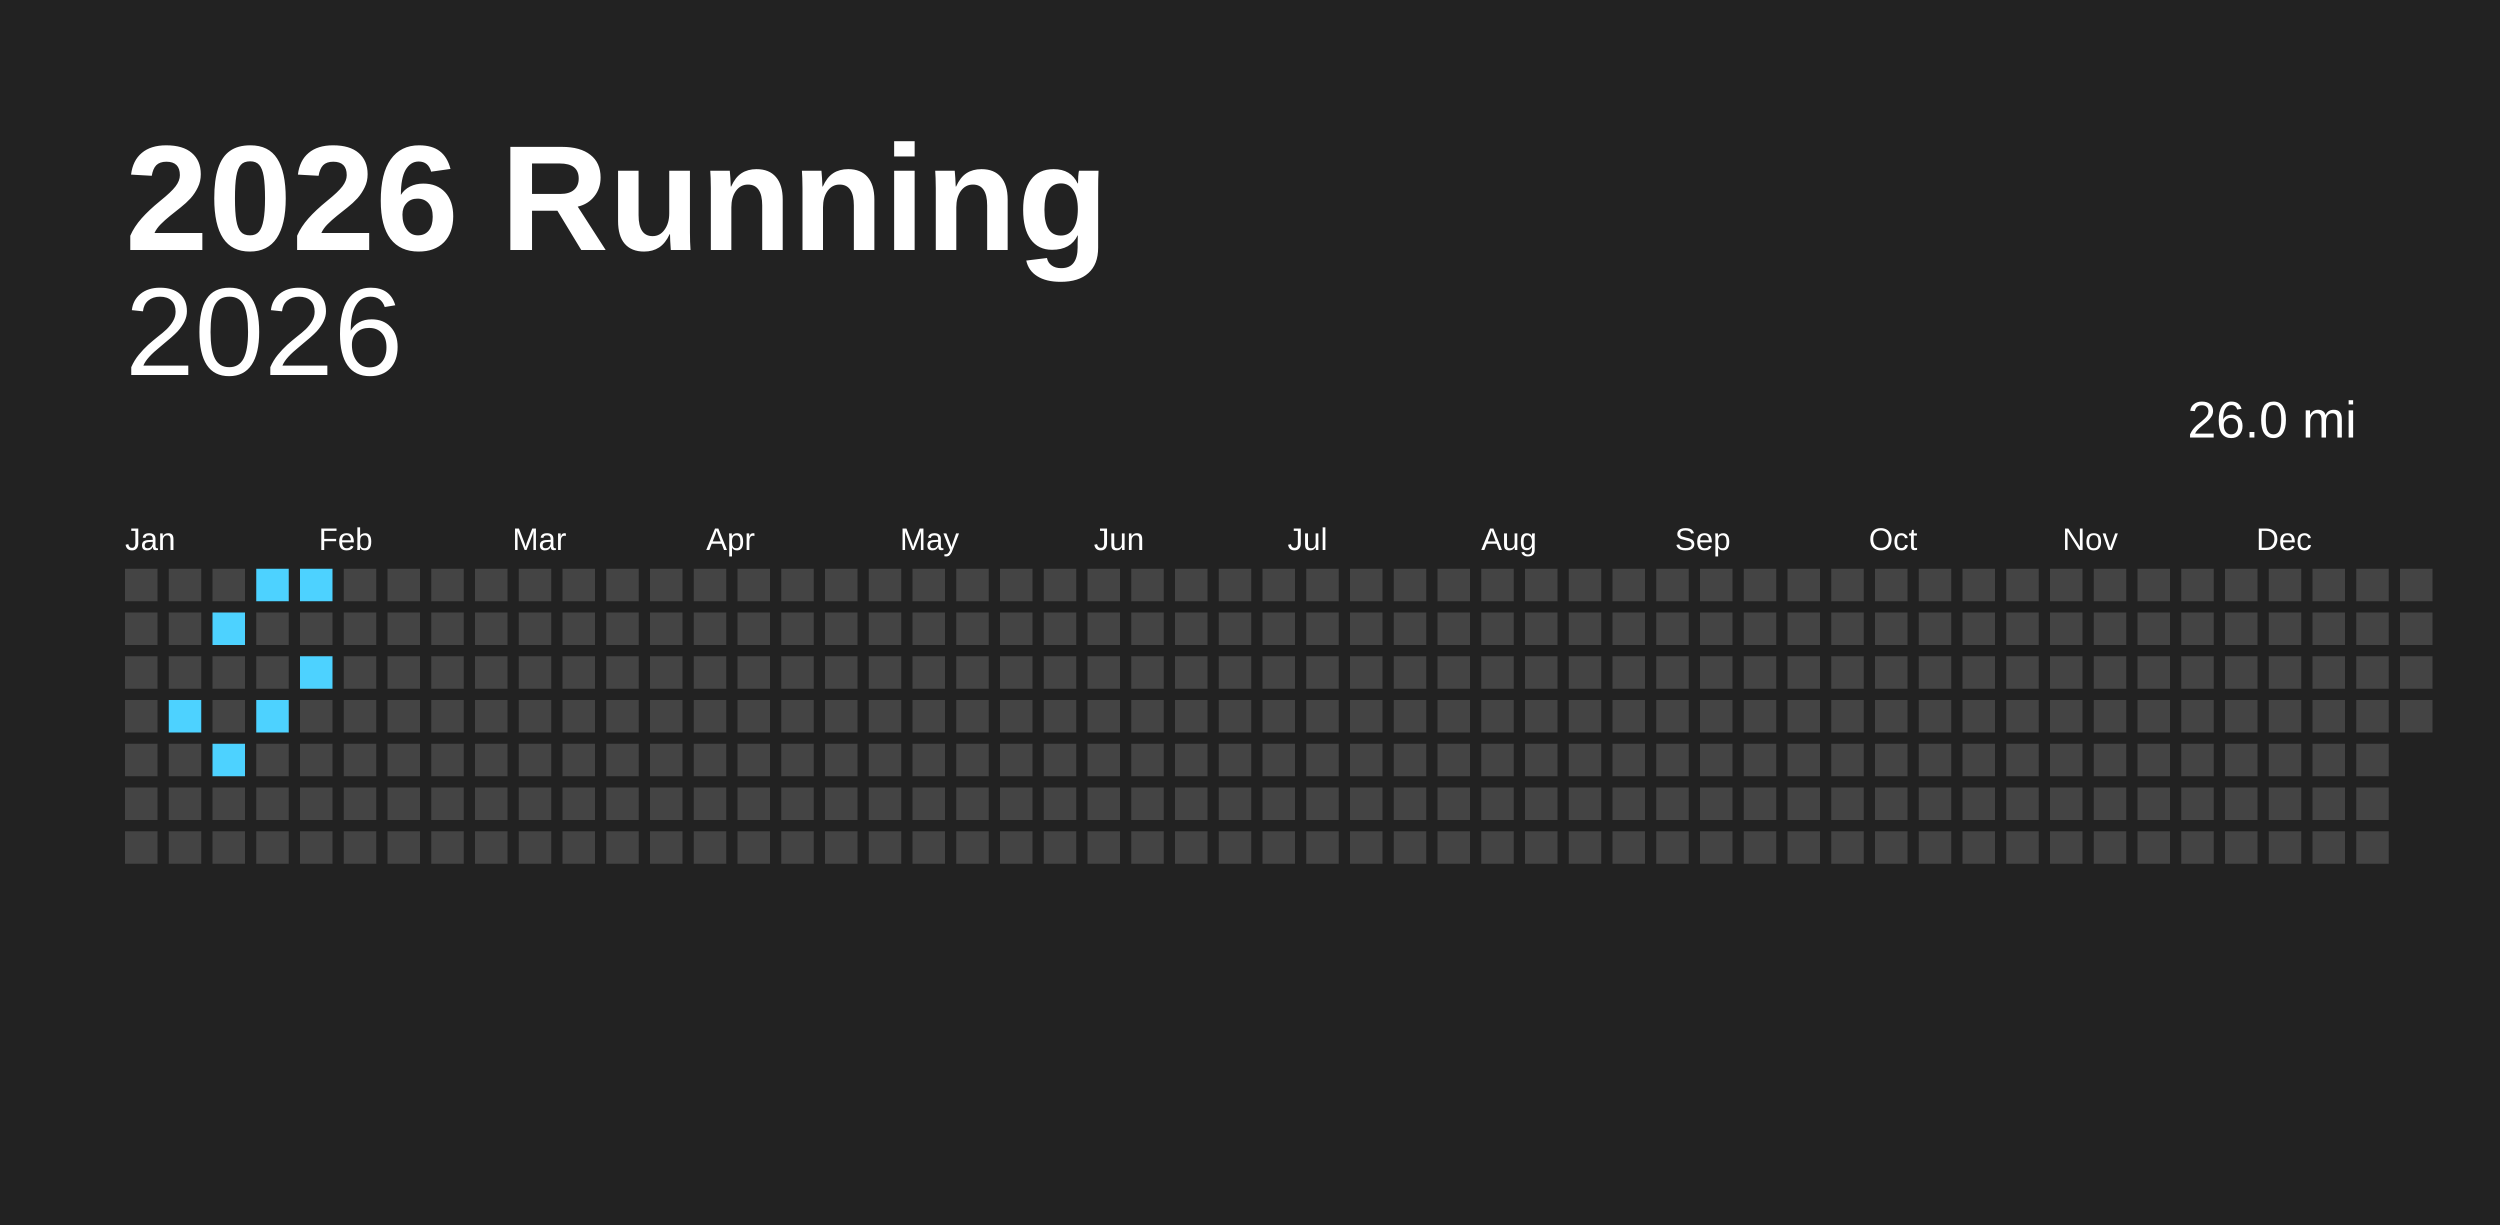
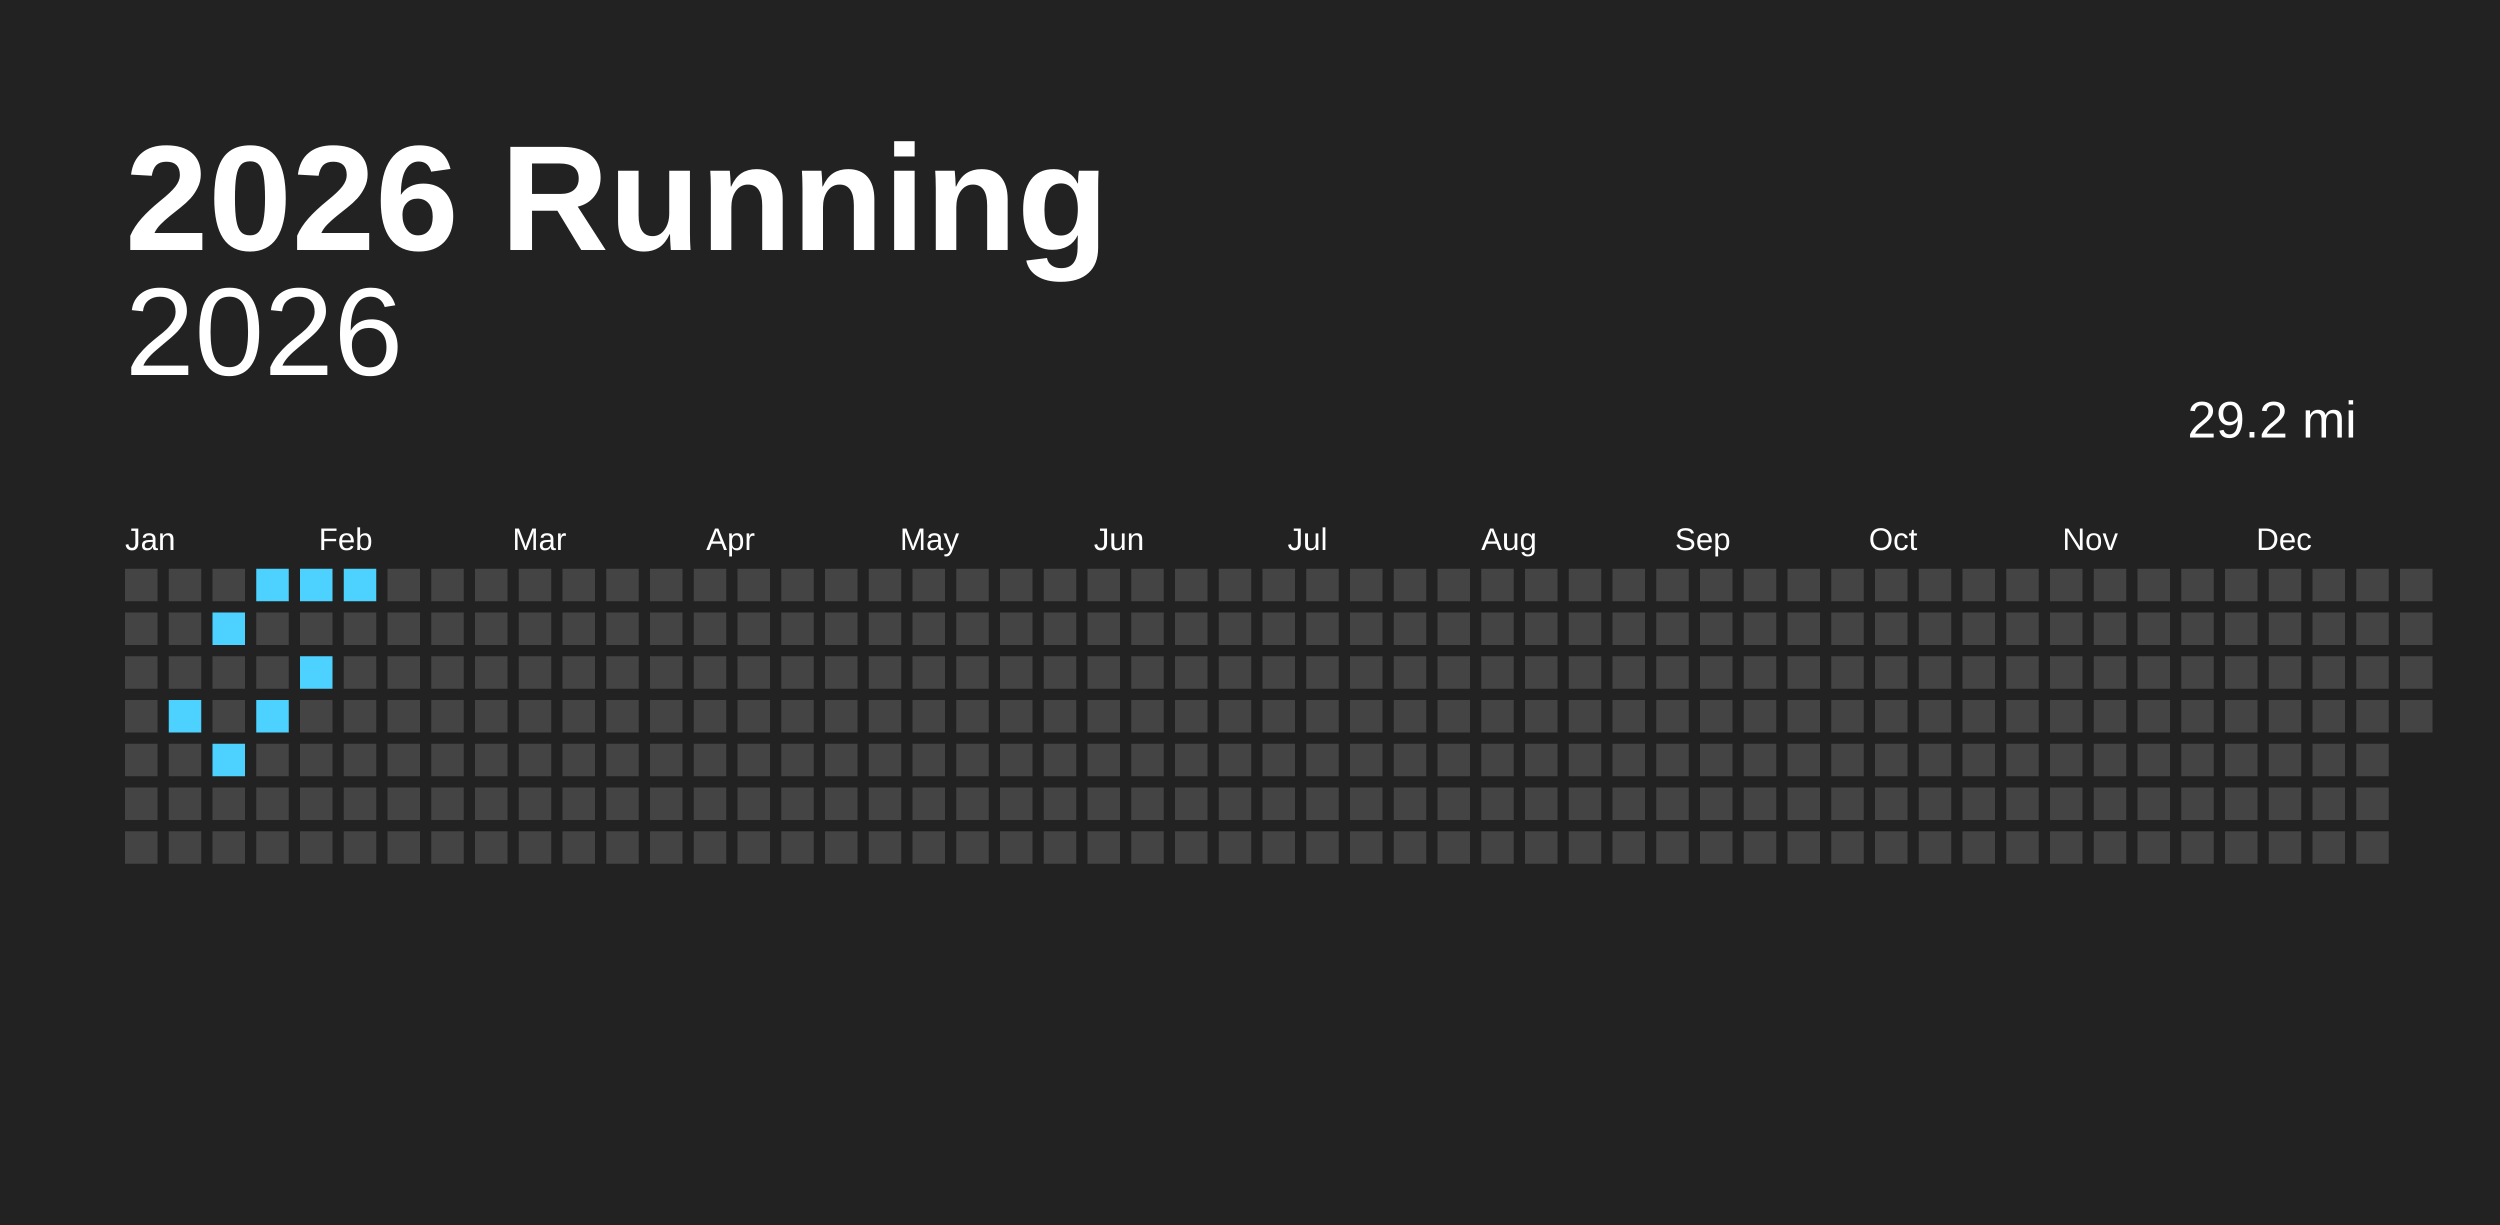
<svg xmlns="http://www.w3.org/2000/svg" baseProfile="full" height="98mm" version="1.1" viewBox="0,0,200,98" width="200mm">
  <defs />
  <rect fill="#222222" height="98" width="200" x="0" y="0" />
  <text fill="#FFFFFF" style="font-size:12px; font-family:Arial; font-weight:bold;" x="10" y="20">2026 Running</text>
  <text alignment-baseline="hanging" fill="#FFFFFF" style="font-size:10.0px; font-family:Arial;" x="10" y="30">2026</text>
-   <text alignment-baseline="hanging" fill="#FFFFFF" style="font-size:4.125px; font-family:Arial;" x="175" y="35">26.0 mi</text>
+   <text alignment-baseline="hanging" fill="#FFFFFF" style="font-size:4.125px; font-family:Arial;" x="175" y="35">29.2 mi</text>
  <text fill="#FFFFFF" style="font-size:2.5px; font-family:Arial" x="10.0" y="44">Jan</text>
  <text fill="#FFFFFF" style="font-size:2.5px; font-family:Arial" x="25.5" y="44">Feb</text>
  <text fill="#FFFFFF" style="font-size:2.5px; font-family:Arial" x="41.0" y="44">Mar</text>
  <text fill="#FFFFFF" style="font-size:2.5px; font-family:Arial" x="56.5" y="44">Apr</text>
  <text fill="#FFFFFF" style="font-size:2.5px; font-family:Arial" x="72.0" y="44">May</text>
  <text fill="#FFFFFF" style="font-size:2.5px; font-family:Arial" x="87.5" y="44">Jun</text>
  <text fill="#FFFFFF" style="font-size:2.5px; font-family:Arial" x="103.0" y="44">Jul</text>
  <text fill="#FFFFFF" style="font-size:2.5px; font-family:Arial" x="118.5" y="44">Aug</text>
  <text fill="#FFFFFF" style="font-size:2.5px; font-family:Arial" x="134.0" y="44">Sep</text>
  <text fill="#FFFFFF" style="font-size:2.5px; font-family:Arial" x="149.5" y="44">Oct</text>
  <text fill="#FFFFFF" style="font-size:2.5px; font-family:Arial" x="165.0" y="44">Nov</text>
  <text fill="#FFFFFF" style="font-size:2.5px; font-family:Arial" x="180.5" y="44">Dec</text>
  <rect fill="#444444" height="2.6" width="2.6" x="10.0" y="45.5" />
  <rect fill="#444444" height="2.6" width="2.6" x="10.0" y="49.0" />
  <rect fill="#444444" height="2.6" width="2.6" x="10.0" y="52.5" />
  <rect fill="#444444" height="2.6" width="2.6" x="10.0" y="56.0" />
  <rect fill="#444444" height="2.6" width="2.6" x="10.0" y="59.5" />
  <rect fill="#444444" height="2.6" width="2.6" x="10.0" y="63.0" />
  <rect fill="#444444" height="2.6" width="2.6" x="10.0" y="66.5" />
  <rect fill="#444444" height="2.6" width="2.6" x="13.5" y="45.5" />
  <rect fill="#444444" height="2.6" width="2.6" x="13.5" y="49.0" />
  <rect fill="#444444" height="2.6" width="2.6" x="13.5" y="52.5" />
  <rect fill="#4dd2ff" height="2.6" width="2.6" x="13.5" y="56.0" />
  <rect fill="#444444" height="2.6" width="2.6" x="13.5" y="59.5" />
  <rect fill="#444444" height="2.6" width="2.6" x="13.5" y="63.0" />
  <rect fill="#444444" height="2.6" width="2.6" x="13.5" y="66.5" />
  <rect fill="#444444" height="2.6" width="2.6" x="17.0" y="45.5" />
  <rect fill="#4dd2ff" height="2.6" width="2.6" x="17.0" y="49.0" />
  <rect fill="#444444" height="2.6" width="2.6" x="17.0" y="52.5" />
  <rect fill="#444444" height="2.6" width="2.6" x="17.0" y="56.0" />
  <rect fill="#4dd2ff" height="2.6" width="2.6" x="17.0" y="59.5" />
  <rect fill="#444444" height="2.6" width="2.6" x="17.0" y="63.0" />
  <rect fill="#444444" height="2.6" width="2.6" x="17.0" y="66.5" />
  <rect fill="#4dd2ff" height="2.6" width="2.6" x="20.5" y="45.5" />
  <rect fill="#444444" height="2.6" width="2.6" x="20.5" y="49.0" />
  <rect fill="#444444" height="2.6" width="2.6" x="20.5" y="52.5" />
  <rect fill="#4dd2ff" height="2.6" width="2.6" x="20.5" y="56.0" />
  <rect fill="#444444" height="2.6" width="2.6" x="20.5" y="59.5" />
  <rect fill="#444444" height="2.6" width="2.6" x="20.5" y="63.0" />
  <rect fill="#444444" height="2.6" width="2.6" x="20.5" y="66.5" />
  <rect fill="#4dd2ff" height="2.6" width="2.6" x="24.0" y="45.5" />
  <rect fill="#444444" height="2.6" width="2.6" x="24.0" y="49.0" />
  <rect fill="#4dd2ff" height="2.6" width="2.6" x="24.0" y="52.5" />
  <rect fill="#444444" height="2.6" width="2.6" x="24.0" y="56.0" />
  <rect fill="#444444" height="2.6" width="2.6" x="24.0" y="59.5" />
  <rect fill="#444444" height="2.6" width="2.6" x="24.0" y="63.0" />
  <rect fill="#444444" height="2.6" width="2.6" x="24.0" y="66.5" />
-   <rect fill="#444444" height="2.6" width="2.6" x="27.5" y="45.5" />
+   <rect fill="#4dd2ff" height="2.6" width="2.6" x="27.5" y="45.5" />
  <rect fill="#444444" height="2.6" width="2.6" x="27.5" y="49.0" />
  <rect fill="#444444" height="2.6" width="2.6" x="27.5" y="52.5" />
  <rect fill="#444444" height="2.6" width="2.6" x="27.5" y="56.0" />
  <rect fill="#444444" height="2.6" width="2.6" x="27.5" y="59.5" />
  <rect fill="#444444" height="2.6" width="2.6" x="27.5" y="63.0" />
  <rect fill="#444444" height="2.6" width="2.6" x="27.5" y="66.5" />
  <rect fill="#444444" height="2.6" width="2.6" x="31.0" y="45.5" />
  <rect fill="#444444" height="2.6" width="2.6" x="31.0" y="49.0" />
  <rect fill="#444444" height="2.6" width="2.6" x="31.0" y="52.5" />
  <rect fill="#444444" height="2.6" width="2.6" x="31.0" y="56.0" />
  <rect fill="#444444" height="2.6" width="2.6" x="31.0" y="59.5" />
  <rect fill="#444444" height="2.6" width="2.6" x="31.0" y="63.0" />
  <rect fill="#444444" height="2.6" width="2.6" x="31.0" y="66.5" />
  <rect fill="#444444" height="2.6" width="2.6" x="34.5" y="45.5" />
  <rect fill="#444444" height="2.6" width="2.6" x="34.5" y="49.0" />
  <rect fill="#444444" height="2.6" width="2.6" x="34.5" y="52.5" />
  <rect fill="#444444" height="2.6" width="2.6" x="34.5" y="56.0" />
  <rect fill="#444444" height="2.6" width="2.6" x="34.5" y="59.5" />
  <rect fill="#444444" height="2.6" width="2.6" x="34.5" y="63.0" />
  <rect fill="#444444" height="2.6" width="2.6" x="34.5" y="66.5" />
  <rect fill="#444444" height="2.6" width="2.6" x="38.0" y="45.5" />
  <rect fill="#444444" height="2.6" width="2.6" x="38.0" y="49.0" />
  <rect fill="#444444" height="2.6" width="2.6" x="38.0" y="52.5" />
  <rect fill="#444444" height="2.6" width="2.6" x="38.0" y="56.0" />
  <rect fill="#444444" height="2.6" width="2.6" x="38.0" y="59.5" />
  <rect fill="#444444" height="2.6" width="2.6" x="38.0" y="63.0" />
  <rect fill="#444444" height="2.6" width="2.6" x="38.0" y="66.5" />
  <rect fill="#444444" height="2.6" width="2.6" x="41.5" y="45.5" />
  <rect fill="#444444" height="2.6" width="2.6" x="41.5" y="49.0" />
  <rect fill="#444444" height="2.6" width="2.6" x="41.5" y="52.5" />
  <rect fill="#444444" height="2.6" width="2.6" x="41.5" y="56.0" />
  <rect fill="#444444" height="2.6" width="2.6" x="41.5" y="59.5" />
  <rect fill="#444444" height="2.6" width="2.6" x="41.5" y="63.0" />
  <rect fill="#444444" height="2.6" width="2.6" x="41.5" y="66.5" />
  <rect fill="#444444" height="2.6" width="2.6" x="45.0" y="45.5" />
  <rect fill="#444444" height="2.6" width="2.6" x="45.0" y="49.0" />
  <rect fill="#444444" height="2.6" width="2.6" x="45.0" y="52.5" />
  <rect fill="#444444" height="2.6" width="2.6" x="45.0" y="56.0" />
  <rect fill="#444444" height="2.6" width="2.6" x="45.0" y="59.5" />
  <rect fill="#444444" height="2.6" width="2.6" x="45.0" y="63.0" />
  <rect fill="#444444" height="2.6" width="2.6" x="45.0" y="66.5" />
  <rect fill="#444444" height="2.6" width="2.6" x="48.5" y="45.5" />
  <rect fill="#444444" height="2.6" width="2.6" x="48.5" y="49.0" />
  <rect fill="#444444" height="2.6" width="2.6" x="48.5" y="52.5" />
  <rect fill="#444444" height="2.6" width="2.6" x="48.5" y="56.0" />
  <rect fill="#444444" height="2.6" width="2.6" x="48.5" y="59.5" />
  <rect fill="#444444" height="2.6" width="2.6" x="48.5" y="63.0" />
  <rect fill="#444444" height="2.6" width="2.6" x="48.5" y="66.5" />
  <rect fill="#444444" height="2.6" width="2.6" x="52.0" y="45.5" />
  <rect fill="#444444" height="2.6" width="2.6" x="52.0" y="49.0" />
  <rect fill="#444444" height="2.6" width="2.6" x="52.0" y="52.5" />
  <rect fill="#444444" height="2.6" width="2.6" x="52.0" y="56.0" />
  <rect fill="#444444" height="2.6" width="2.6" x="52.0" y="59.5" />
  <rect fill="#444444" height="2.6" width="2.6" x="52.0" y="63.0" />
  <rect fill="#444444" height="2.6" width="2.6" x="52.0" y="66.5" />
  <rect fill="#444444" height="2.6" width="2.6" x="55.5" y="45.5" />
  <rect fill="#444444" height="2.6" width="2.6" x="55.5" y="49.0" />
  <rect fill="#444444" height="2.6" width="2.6" x="55.5" y="52.5" />
  <rect fill="#444444" height="2.6" width="2.6" x="55.5" y="56.0" />
  <rect fill="#444444" height="2.6" width="2.6" x="55.5" y="59.5" />
  <rect fill="#444444" height="2.6" width="2.6" x="55.5" y="63.0" />
  <rect fill="#444444" height="2.6" width="2.6" x="55.5" y="66.5" />
  <rect fill="#444444" height="2.6" width="2.6" x="59.0" y="45.5" />
  <rect fill="#444444" height="2.6" width="2.6" x="59.0" y="49.0" />
  <rect fill="#444444" height="2.6" width="2.6" x="59.0" y="52.5" />
  <rect fill="#444444" height="2.6" width="2.6" x="59.0" y="56.0" />
  <rect fill="#444444" height="2.6" width="2.6" x="59.0" y="59.5" />
  <rect fill="#444444" height="2.6" width="2.6" x="59.0" y="63.0" />
  <rect fill="#444444" height="2.6" width="2.6" x="59.0" y="66.5" />
  <rect fill="#444444" height="2.6" width="2.6" x="62.5" y="45.5" />
  <rect fill="#444444" height="2.6" width="2.6" x="62.5" y="49.0" />
  <rect fill="#444444" height="2.6" width="2.6" x="62.5" y="52.5" />
  <rect fill="#444444" height="2.6" width="2.6" x="62.5" y="56.0" />
  <rect fill="#444444" height="2.6" width="2.6" x="62.5" y="59.5" />
  <rect fill="#444444" height="2.6" width="2.6" x="62.5" y="63.0" />
  <rect fill="#444444" height="2.6" width="2.6" x="62.5" y="66.5" />
  <rect fill="#444444" height="2.6" width="2.6" x="66.0" y="45.5" />
  <rect fill="#444444" height="2.6" width="2.6" x="66.0" y="49.0" />
  <rect fill="#444444" height="2.6" width="2.6" x="66.0" y="52.5" />
  <rect fill="#444444" height="2.6" width="2.6" x="66.0" y="56.0" />
  <rect fill="#444444" height="2.6" width="2.6" x="66.0" y="59.5" />
  <rect fill="#444444" height="2.6" width="2.6" x="66.0" y="63.0" />
  <rect fill="#444444" height="2.6" width="2.6" x="66.0" y="66.5" />
  <rect fill="#444444" height="2.6" width="2.6" x="69.5" y="45.5" />
  <rect fill="#444444" height="2.6" width="2.6" x="69.5" y="49.0" />
  <rect fill="#444444" height="2.6" width="2.6" x="69.5" y="52.5" />
  <rect fill="#444444" height="2.6" width="2.6" x="69.5" y="56.0" />
  <rect fill="#444444" height="2.6" width="2.6" x="69.5" y="59.5" />
  <rect fill="#444444" height="2.6" width="2.6" x="69.5" y="63.0" />
  <rect fill="#444444" height="2.6" width="2.6" x="69.5" y="66.5" />
  <rect fill="#444444" height="2.6" width="2.6" x="73.0" y="45.5" />
  <rect fill="#444444" height="2.6" width="2.6" x="73.0" y="49.0" />
  <rect fill="#444444" height="2.6" width="2.6" x="73.0" y="52.5" />
  <rect fill="#444444" height="2.6" width="2.6" x="73.0" y="56.0" />
  <rect fill="#444444" height="2.6" width="2.6" x="73.0" y="59.5" />
  <rect fill="#444444" height="2.6" width="2.6" x="73.0" y="63.0" />
  <rect fill="#444444" height="2.6" width="2.6" x="73.0" y="66.5" />
  <rect fill="#444444" height="2.6" width="2.6" x="76.5" y="45.5" />
  <rect fill="#444444" height="2.6" width="2.6" x="76.5" y="49.0" />
  <rect fill="#444444" height="2.6" width="2.6" x="76.5" y="52.5" />
  <rect fill="#444444" height="2.6" width="2.6" x="76.5" y="56.0" />
  <rect fill="#444444" height="2.6" width="2.6" x="76.5" y="59.5" />
  <rect fill="#444444" height="2.6" width="2.6" x="76.5" y="63.0" />
  <rect fill="#444444" height="2.6" width="2.6" x="76.5" y="66.5" />
  <rect fill="#444444" height="2.6" width="2.6" x="80.0" y="45.5" />
  <rect fill="#444444" height="2.6" width="2.6" x="80.0" y="49.0" />
  <rect fill="#444444" height="2.6" width="2.6" x="80.0" y="52.5" />
  <rect fill="#444444" height="2.6" width="2.6" x="80.0" y="56.0" />
  <rect fill="#444444" height="2.6" width="2.6" x="80.0" y="59.5" />
  <rect fill="#444444" height="2.6" width="2.6" x="80.0" y="63.0" />
  <rect fill="#444444" height="2.6" width="2.6" x="80.0" y="66.5" />
  <rect fill="#444444" height="2.6" width="2.6" x="83.5" y="45.5" />
  <rect fill="#444444" height="2.6" width="2.6" x="83.5" y="49.0" />
  <rect fill="#444444" height="2.6" width="2.6" x="83.5" y="52.5" />
  <rect fill="#444444" height="2.6" width="2.6" x="83.5" y="56.0" />
  <rect fill="#444444" height="2.6" width="2.6" x="83.5" y="59.5" />
  <rect fill="#444444" height="2.6" width="2.6" x="83.5" y="63.0" />
  <rect fill="#444444" height="2.6" width="2.6" x="83.5" y="66.5" />
  <rect fill="#444444" height="2.6" width="2.6" x="87.0" y="45.5" />
  <rect fill="#444444" height="2.6" width="2.6" x="87.0" y="49.0" />
  <rect fill="#444444" height="2.6" width="2.6" x="87.0" y="52.5" />
  <rect fill="#444444" height="2.6" width="2.6" x="87.0" y="56.0" />
  <rect fill="#444444" height="2.6" width="2.6" x="87.0" y="59.5" />
  <rect fill="#444444" height="2.6" width="2.6" x="87.0" y="63.0" />
  <rect fill="#444444" height="2.6" width="2.6" x="87.0" y="66.5" />
  <rect fill="#444444" height="2.6" width="2.6" x="90.5" y="45.5" />
  <rect fill="#444444" height="2.6" width="2.6" x="90.5" y="49.0" />
  <rect fill="#444444" height="2.6" width="2.6" x="90.5" y="52.5" />
  <rect fill="#444444" height="2.6" width="2.6" x="90.5" y="56.0" />
  <rect fill="#444444" height="2.6" width="2.6" x="90.5" y="59.5" />
  <rect fill="#444444" height="2.6" width="2.6" x="90.5" y="63.0" />
  <rect fill="#444444" height="2.6" width="2.6" x="90.5" y="66.5" />
  <rect fill="#444444" height="2.6" width="2.6" x="94.0" y="45.5" />
  <rect fill="#444444" height="2.6" width="2.6" x="94.0" y="49.0" />
  <rect fill="#444444" height="2.6" width="2.6" x="94.0" y="52.5" />
  <rect fill="#444444" height="2.6" width="2.6" x="94.0" y="56.0" />
  <rect fill="#444444" height="2.6" width="2.6" x="94.0" y="59.5" />
  <rect fill="#444444" height="2.6" width="2.6" x="94.0" y="63.0" />
  <rect fill="#444444" height="2.6" width="2.6" x="94.0" y="66.5" />
  <rect fill="#444444" height="2.6" width="2.6" x="97.5" y="45.5" />
  <rect fill="#444444" height="2.6" width="2.6" x="97.5" y="49.0" />
  <rect fill="#444444" height="2.6" width="2.6" x="97.5" y="52.5" />
  <rect fill="#444444" height="2.6" width="2.6" x="97.5" y="56.0" />
  <rect fill="#444444" height="2.6" width="2.6" x="97.5" y="59.5" />
  <rect fill="#444444" height="2.6" width="2.6" x="97.5" y="63.0" />
  <rect fill="#444444" height="2.6" width="2.6" x="97.5" y="66.5" />
  <rect fill="#444444" height="2.6" width="2.6" x="101.0" y="45.5" />
  <rect fill="#444444" height="2.6" width="2.6" x="101.0" y="49.0" />
  <rect fill="#444444" height="2.6" width="2.6" x="101.0" y="52.5" />
  <rect fill="#444444" height="2.6" width="2.6" x="101.0" y="56.0" />
  <rect fill="#444444" height="2.6" width="2.6" x="101.0" y="59.5" />
  <rect fill="#444444" height="2.6" width="2.6" x="101.0" y="63.0" />
  <rect fill="#444444" height="2.6" width="2.6" x="101.0" y="66.5" />
  <rect fill="#444444" height="2.6" width="2.6" x="104.5" y="45.5" />
  <rect fill="#444444" height="2.6" width="2.6" x="104.5" y="49.0" />
  <rect fill="#444444" height="2.6" width="2.6" x="104.5" y="52.5" />
  <rect fill="#444444" height="2.6" width="2.6" x="104.5" y="56.0" />
  <rect fill="#444444" height="2.6" width="2.6" x="104.5" y="59.5" />
  <rect fill="#444444" height="2.6" width="2.6" x="104.5" y="63.0" />
  <rect fill="#444444" height="2.6" width="2.6" x="104.5" y="66.5" />
  <rect fill="#444444" height="2.6" width="2.6" x="108.0" y="45.5" />
  <rect fill="#444444" height="2.6" width="2.6" x="108.0" y="49.0" />
  <rect fill="#444444" height="2.6" width="2.6" x="108.0" y="52.5" />
  <rect fill="#444444" height="2.6" width="2.6" x="108.0" y="56.0" />
  <rect fill="#444444" height="2.6" width="2.6" x="108.0" y="59.5" />
  <rect fill="#444444" height="2.6" width="2.6" x="108.0" y="63.0" />
  <rect fill="#444444" height="2.6" width="2.6" x="108.0" y="66.5" />
  <rect fill="#444444" height="2.6" width="2.6" x="111.5" y="45.5" />
  <rect fill="#444444" height="2.6" width="2.6" x="111.5" y="49.0" />
  <rect fill="#444444" height="2.6" width="2.6" x="111.5" y="52.5" />
  <rect fill="#444444" height="2.6" width="2.6" x="111.5" y="56.0" />
  <rect fill="#444444" height="2.6" width="2.6" x="111.5" y="59.5" />
  <rect fill="#444444" height="2.6" width="2.6" x="111.5" y="63.0" />
  <rect fill="#444444" height="2.6" width="2.6" x="111.5" y="66.5" />
  <rect fill="#444444" height="2.6" width="2.6" x="115.0" y="45.5" />
  <rect fill="#444444" height="2.6" width="2.6" x="115.0" y="49.0" />
  <rect fill="#444444" height="2.6" width="2.6" x="115.0" y="52.5" />
  <rect fill="#444444" height="2.6" width="2.6" x="115.0" y="56.0" />
  <rect fill="#444444" height="2.6" width="2.6" x="115.0" y="59.5" />
  <rect fill="#444444" height="2.6" width="2.6" x="115.0" y="63.0" />
  <rect fill="#444444" height="2.6" width="2.6" x="115.0" y="66.5" />
  <rect fill="#444444" height="2.6" width="2.6" x="118.5" y="45.5" />
  <rect fill="#444444" height="2.6" width="2.6" x="118.5" y="49.0" />
  <rect fill="#444444" height="2.6" width="2.6" x="118.5" y="52.5" />
  <rect fill="#444444" height="2.6" width="2.6" x="118.5" y="56.0" />
  <rect fill="#444444" height="2.6" width="2.6" x="118.5" y="59.5" />
  <rect fill="#444444" height="2.6" width="2.6" x="118.5" y="63.0" />
  <rect fill="#444444" height="2.6" width="2.6" x="118.5" y="66.5" />
  <rect fill="#444444" height="2.6" width="2.6" x="122.0" y="45.5" />
  <rect fill="#444444" height="2.6" width="2.6" x="122.0" y="49.0" />
  <rect fill="#444444" height="2.6" width="2.6" x="122.0" y="52.5" />
  <rect fill="#444444" height="2.6" width="2.6" x="122.0" y="56.0" />
  <rect fill="#444444" height="2.6" width="2.6" x="122.0" y="59.5" />
  <rect fill="#444444" height="2.6" width="2.6" x="122.0" y="63.0" />
  <rect fill="#444444" height="2.6" width="2.6" x="122.0" y="66.5" />
  <rect fill="#444444" height="2.6" width="2.6" x="125.5" y="45.5" />
  <rect fill="#444444" height="2.6" width="2.6" x="125.5" y="49.0" />
  <rect fill="#444444" height="2.6" width="2.6" x="125.5" y="52.5" />
  <rect fill="#444444" height="2.6" width="2.6" x="125.5" y="56.0" />
  <rect fill="#444444" height="2.6" width="2.6" x="125.5" y="59.5" />
  <rect fill="#444444" height="2.6" width="2.6" x="125.5" y="63.0" />
  <rect fill="#444444" height="2.6" width="2.6" x="125.5" y="66.5" />
  <rect fill="#444444" height="2.6" width="2.6" x="129.0" y="45.5" />
  <rect fill="#444444" height="2.6" width="2.6" x="129.0" y="49.0" />
  <rect fill="#444444" height="2.6" width="2.6" x="129.0" y="52.5" />
  <rect fill="#444444" height="2.6" width="2.6" x="129.0" y="56.0" />
  <rect fill="#444444" height="2.6" width="2.6" x="129.0" y="59.5" />
  <rect fill="#444444" height="2.6" width="2.6" x="129.0" y="63.0" />
  <rect fill="#444444" height="2.6" width="2.6" x="129.0" y="66.5" />
  <rect fill="#444444" height="2.6" width="2.6" x="132.5" y="45.5" />
  <rect fill="#444444" height="2.6" width="2.6" x="132.5" y="49.0" />
  <rect fill="#444444" height="2.6" width="2.6" x="132.5" y="52.5" />
  <rect fill="#444444" height="2.6" width="2.6" x="132.5" y="56.0" />
  <rect fill="#444444" height="2.6" width="2.6" x="132.5" y="59.5" />
  <rect fill="#444444" height="2.6" width="2.6" x="132.5" y="63.0" />
  <rect fill="#444444" height="2.6" width="2.6" x="132.5" y="66.5" />
  <rect fill="#444444" height="2.6" width="2.6" x="136.0" y="45.5" />
  <rect fill="#444444" height="2.6" width="2.6" x="136.0" y="49.0" />
  <rect fill="#444444" height="2.6" width="2.6" x="136.0" y="52.5" />
  <rect fill="#444444" height="2.6" width="2.6" x="136.0" y="56.0" />
  <rect fill="#444444" height="2.6" width="2.6" x="136.0" y="59.5" />
  <rect fill="#444444" height="2.6" width="2.6" x="136.0" y="63.0" />
  <rect fill="#444444" height="2.6" width="2.6" x="136.0" y="66.5" />
  <rect fill="#444444" height="2.6" width="2.6" x="139.5" y="45.5" />
  <rect fill="#444444" height="2.6" width="2.6" x="139.5" y="49.0" />
  <rect fill="#444444" height="2.6" width="2.6" x="139.5" y="52.5" />
  <rect fill="#444444" height="2.6" width="2.6" x="139.5" y="56.0" />
  <rect fill="#444444" height="2.6" width="2.6" x="139.5" y="59.5" />
  <rect fill="#444444" height="2.6" width="2.6" x="139.5" y="63.0" />
  <rect fill="#444444" height="2.6" width="2.6" x="139.5" y="66.5" />
  <rect fill="#444444" height="2.6" width="2.6" x="143.0" y="45.5" />
  <rect fill="#444444" height="2.6" width="2.6" x="143.0" y="49.0" />
  <rect fill="#444444" height="2.6" width="2.6" x="143.0" y="52.5" />
  <rect fill="#444444" height="2.6" width="2.6" x="143.0" y="56.0" />
  <rect fill="#444444" height="2.6" width="2.6" x="143.0" y="59.5" />
  <rect fill="#444444" height="2.6" width="2.6" x="143.0" y="63.0" />
  <rect fill="#444444" height="2.6" width="2.6" x="143.0" y="66.5" />
  <rect fill="#444444" height="2.6" width="2.6" x="146.5" y="45.5" />
  <rect fill="#444444" height="2.6" width="2.6" x="146.5" y="49.0" />
  <rect fill="#444444" height="2.6" width="2.6" x="146.5" y="52.5" />
  <rect fill="#444444" height="2.6" width="2.6" x="146.5" y="56.0" />
  <rect fill="#444444" height="2.6" width="2.6" x="146.5" y="59.5" />
  <rect fill="#444444" height="2.6" width="2.6" x="146.5" y="63.0" />
  <rect fill="#444444" height="2.6" width="2.6" x="146.5" y="66.5" />
  <rect fill="#444444" height="2.6" width="2.6" x="150.0" y="45.5" />
  <rect fill="#444444" height="2.6" width="2.6" x="150.0" y="49.0" />
  <rect fill="#444444" height="2.6" width="2.6" x="150.0" y="52.5" />
  <rect fill="#444444" height="2.6" width="2.6" x="150.0" y="56.0" />
  <rect fill="#444444" height="2.6" width="2.6" x="150.0" y="59.5" />
  <rect fill="#444444" height="2.6" width="2.6" x="150.0" y="63.0" />
  <rect fill="#444444" height="2.6" width="2.6" x="150.0" y="66.5" />
  <rect fill="#444444" height="2.6" width="2.6" x="153.5" y="45.5" />
  <rect fill="#444444" height="2.6" width="2.6" x="153.5" y="49.0" />
  <rect fill="#444444" height="2.6" width="2.6" x="153.5" y="52.5" />
  <rect fill="#444444" height="2.6" width="2.6" x="153.5" y="56.0" />
  <rect fill="#444444" height="2.6" width="2.6" x="153.5" y="59.5" />
  <rect fill="#444444" height="2.6" width="2.6" x="153.5" y="63.0" />
  <rect fill="#444444" height="2.6" width="2.6" x="153.5" y="66.5" />
  <rect fill="#444444" height="2.6" width="2.6" x="157.0" y="45.5" />
  <rect fill="#444444" height="2.6" width="2.6" x="157.0" y="49.0" />
  <rect fill="#444444" height="2.6" width="2.6" x="157.0" y="52.5" />
  <rect fill="#444444" height="2.6" width="2.6" x="157.0" y="56.0" />
  <rect fill="#444444" height="2.6" width="2.6" x="157.0" y="59.5" />
  <rect fill="#444444" height="2.6" width="2.6" x="157.0" y="63.0" />
  <rect fill="#444444" height="2.6" width="2.6" x="157.0" y="66.5" />
  <rect fill="#444444" height="2.6" width="2.6" x="160.5" y="45.5" />
  <rect fill="#444444" height="2.6" width="2.6" x="160.5" y="49.0" />
  <rect fill="#444444" height="2.6" width="2.6" x="160.5" y="52.5" />
  <rect fill="#444444" height="2.6" width="2.6" x="160.5" y="56.0" />
  <rect fill="#444444" height="2.6" width="2.6" x="160.5" y="59.5" />
  <rect fill="#444444" height="2.6" width="2.6" x="160.5" y="63.0" />
  <rect fill="#444444" height="2.6" width="2.6" x="160.5" y="66.5" />
  <rect fill="#444444" height="2.6" width="2.6" x="164.0" y="45.5" />
  <rect fill="#444444" height="2.6" width="2.6" x="164.0" y="49.0" />
  <rect fill="#444444" height="2.6" width="2.6" x="164.0" y="52.5" />
  <rect fill="#444444" height="2.6" width="2.6" x="164.0" y="56.0" />
  <rect fill="#444444" height="2.6" width="2.6" x="164.0" y="59.5" />
  <rect fill="#444444" height="2.6" width="2.6" x="164.0" y="63.0" />
  <rect fill="#444444" height="2.6" width="2.6" x="164.0" y="66.5" />
  <rect fill="#444444" height="2.6" width="2.6" x="167.5" y="45.5" />
  <rect fill="#444444" height="2.6" width="2.6" x="167.5" y="49.0" />
  <rect fill="#444444" height="2.6" width="2.6" x="167.5" y="52.5" />
  <rect fill="#444444" height="2.6" width="2.6" x="167.5" y="56.0" />
  <rect fill="#444444" height="2.6" width="2.6" x="167.5" y="59.5" />
  <rect fill="#444444" height="2.6" width="2.6" x="167.5" y="63.0" />
  <rect fill="#444444" height="2.6" width="2.6" x="167.5" y="66.5" />
  <rect fill="#444444" height="2.6" width="2.6" x="171.0" y="45.5" />
  <rect fill="#444444" height="2.6" width="2.6" x="171.0" y="49.0" />
  <rect fill="#444444" height="2.6" width="2.6" x="171.0" y="52.5" />
  <rect fill="#444444" height="2.6" width="2.6" x="171.0" y="56.0" />
  <rect fill="#444444" height="2.6" width="2.6" x="171.0" y="59.5" />
  <rect fill="#444444" height="2.6" width="2.6" x="171.0" y="63.0" />
  <rect fill="#444444" height="2.6" width="2.6" x="171.0" y="66.5" />
  <rect fill="#444444" height="2.6" width="2.6" x="174.5" y="45.5" />
  <rect fill="#444444" height="2.6" width="2.6" x="174.5" y="49.0" />
  <rect fill="#444444" height="2.6" width="2.6" x="174.5" y="52.5" />
  <rect fill="#444444" height="2.6" width="2.6" x="174.5" y="56.0" />
  <rect fill="#444444" height="2.6" width="2.6" x="174.5" y="59.5" />
  <rect fill="#444444" height="2.6" width="2.6" x="174.5" y="63.0" />
  <rect fill="#444444" height="2.6" width="2.6" x="174.5" y="66.5" />
  <rect fill="#444444" height="2.6" width="2.6" x="178.0" y="45.5" />
  <rect fill="#444444" height="2.6" width="2.6" x="178.0" y="49.0" />
  <rect fill="#444444" height="2.6" width="2.6" x="178.0" y="52.5" />
  <rect fill="#444444" height="2.6" width="2.6" x="178.0" y="56.0" />
  <rect fill="#444444" height="2.6" width="2.6" x="178.0" y="59.5" />
  <rect fill="#444444" height="2.6" width="2.6" x="178.0" y="63.0" />
  <rect fill="#444444" height="2.6" width="2.6" x="178.0" y="66.5" />
  <rect fill="#444444" height="2.6" width="2.6" x="181.5" y="45.5" />
  <rect fill="#444444" height="2.6" width="2.6" x="181.5" y="49.0" />
  <rect fill="#444444" height="2.6" width="2.6" x="181.5" y="52.5" />
  <rect fill="#444444" height="2.6" width="2.6" x="181.5" y="56.0" />
  <rect fill="#444444" height="2.6" width="2.6" x="181.5" y="59.5" />
  <rect fill="#444444" height="2.6" width="2.6" x="181.5" y="63.0" />
  <rect fill="#444444" height="2.6" width="2.6" x="181.5" y="66.5" />
  <rect fill="#444444" height="2.6" width="2.6" x="185.0" y="45.5" />
  <rect fill="#444444" height="2.6" width="2.6" x="185.0" y="49.0" />
  <rect fill="#444444" height="2.6" width="2.6" x="185.0" y="52.5" />
  <rect fill="#444444" height="2.6" width="2.6" x="185.0" y="56.0" />
  <rect fill="#444444" height="2.6" width="2.6" x="185.0" y="59.5" />
  <rect fill="#444444" height="2.6" width="2.6" x="185.0" y="63.0" />
  <rect fill="#444444" height="2.6" width="2.6" x="185.0" y="66.5" />
  <rect fill="#444444" height="2.6" width="2.6" x="188.5" y="45.5" />
  <rect fill="#444444" height="2.6" width="2.6" x="188.5" y="49.0" />
  <rect fill="#444444" height="2.6" width="2.6" x="188.5" y="52.5" />
  <rect fill="#444444" height="2.6" width="2.6" x="188.5" y="56.0" />
  <rect fill="#444444" height="2.6" width="2.6" x="188.5" y="59.5" />
  <rect fill="#444444" height="2.6" width="2.6" x="188.5" y="63.0" />
  <rect fill="#444444" height="2.6" width="2.6" x="188.5" y="66.5" />
  <rect fill="#444444" height="2.6" width="2.6" x="192.0" y="45.5" />
  <rect fill="#444444" height="2.6" width="2.6" x="192.0" y="49.0" />
  <rect fill="#444444" height="2.6" width="2.6" x="192.0" y="52.5" />
  <rect fill="#444444" height="2.6" width="2.6" x="192.0" y="56.0" />
</svg>
